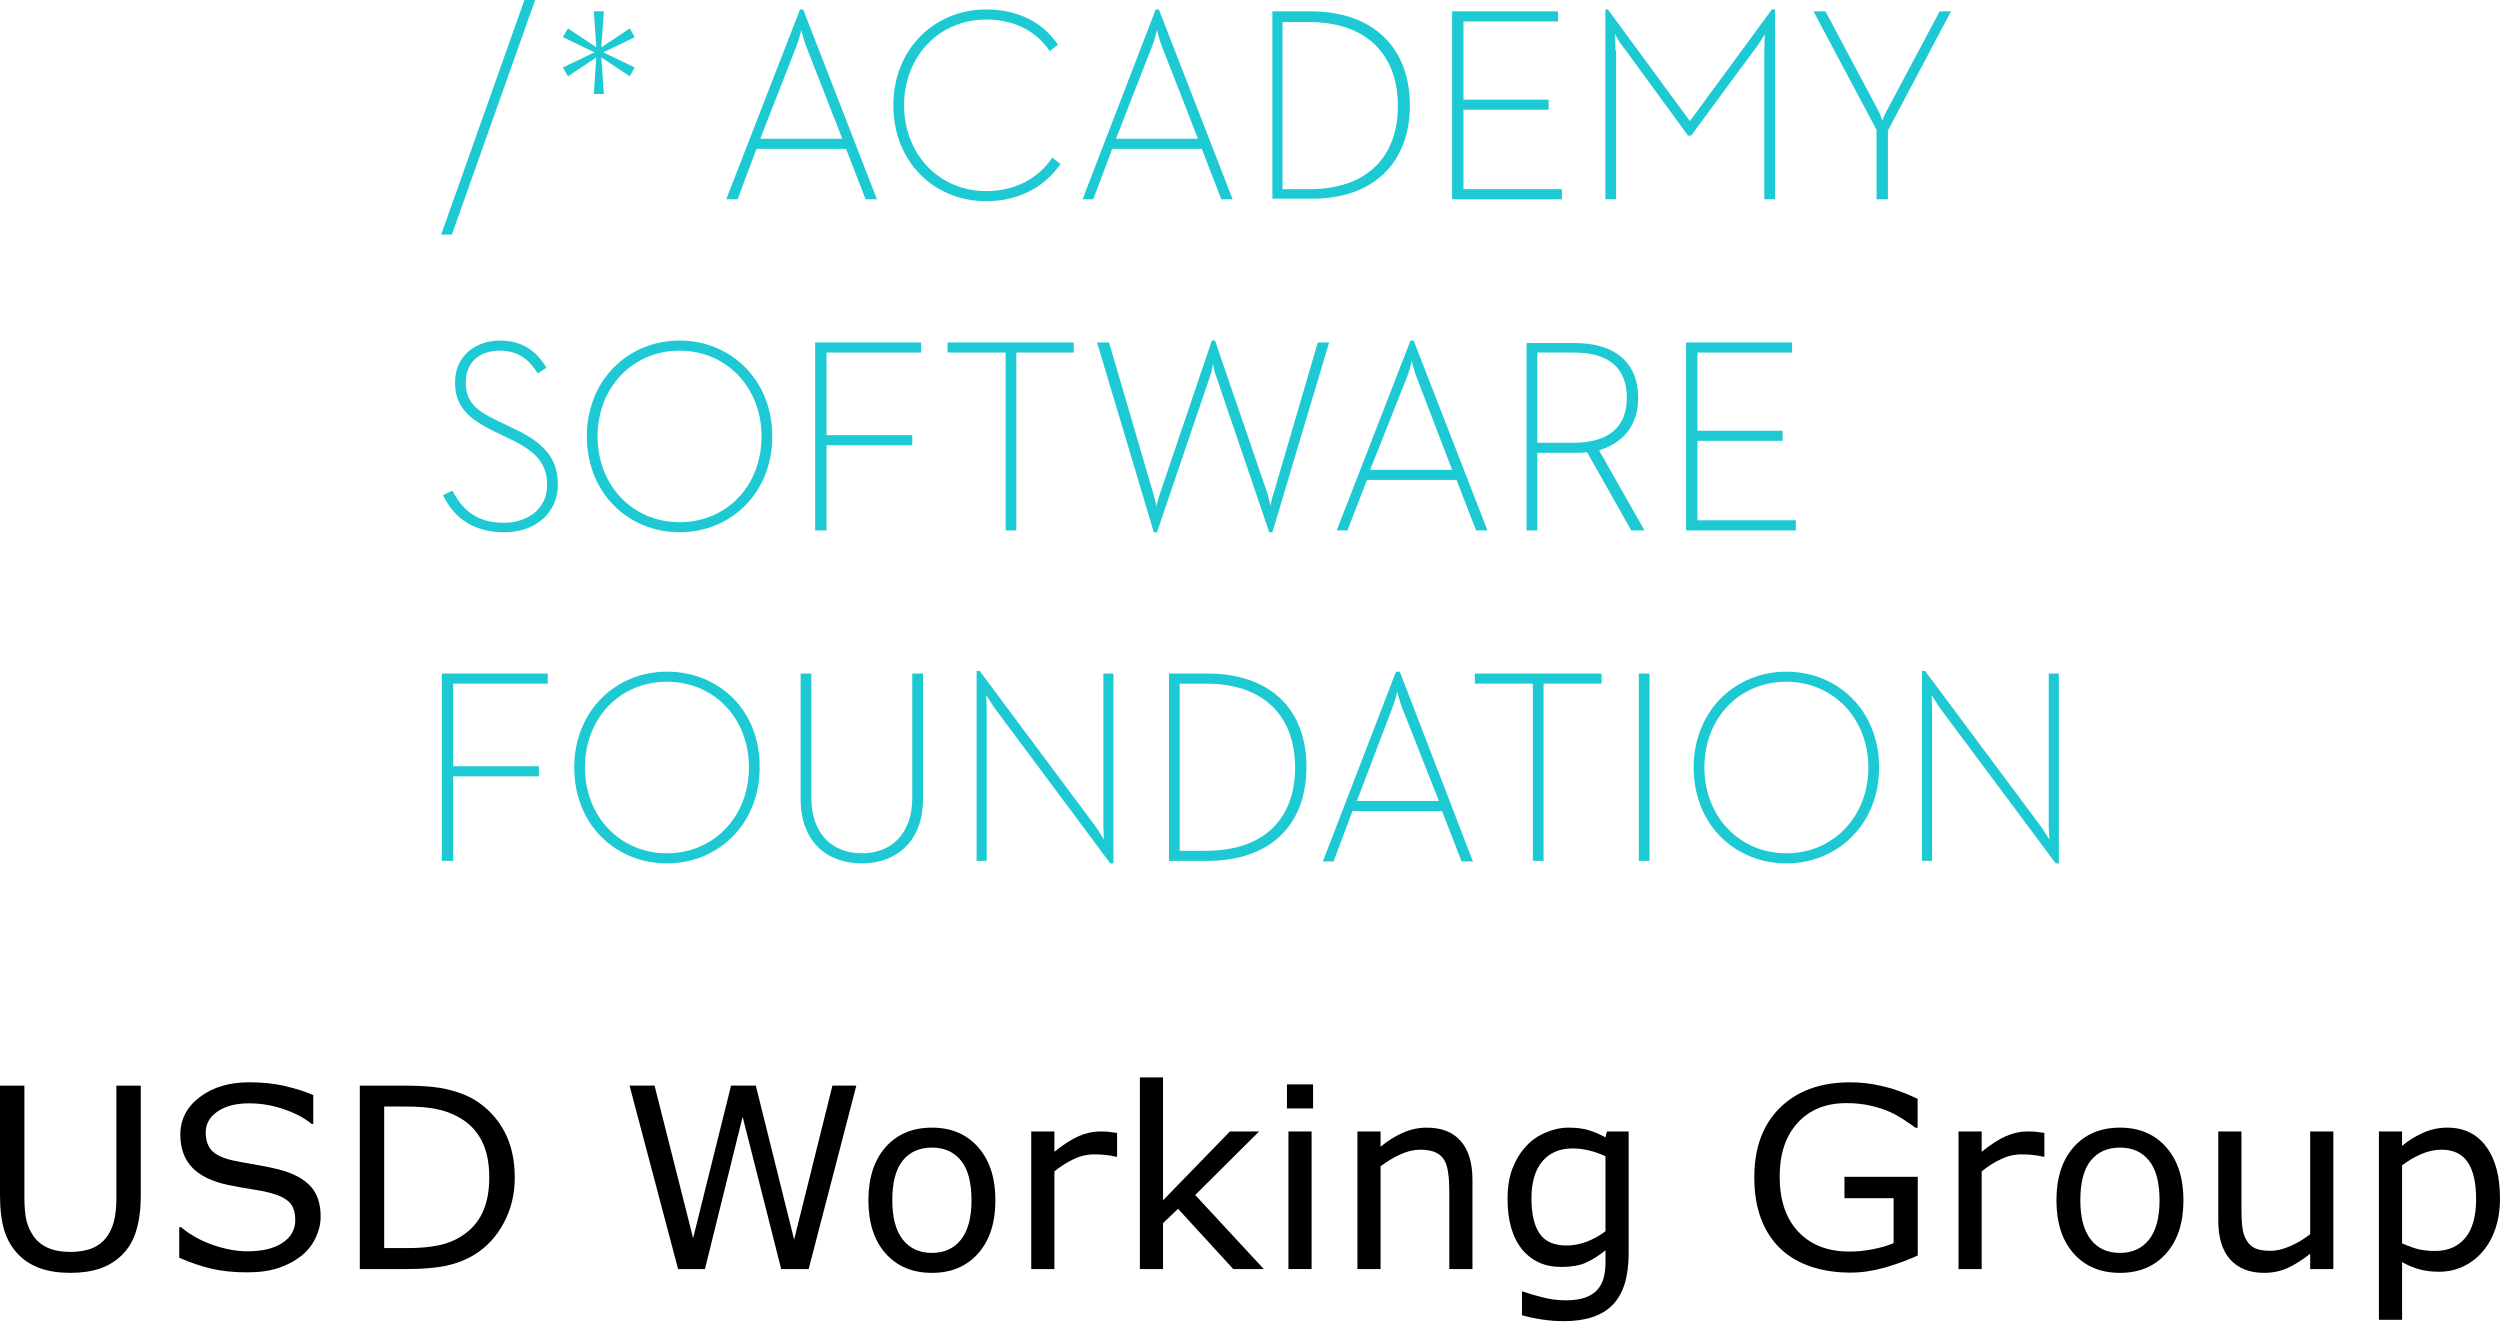
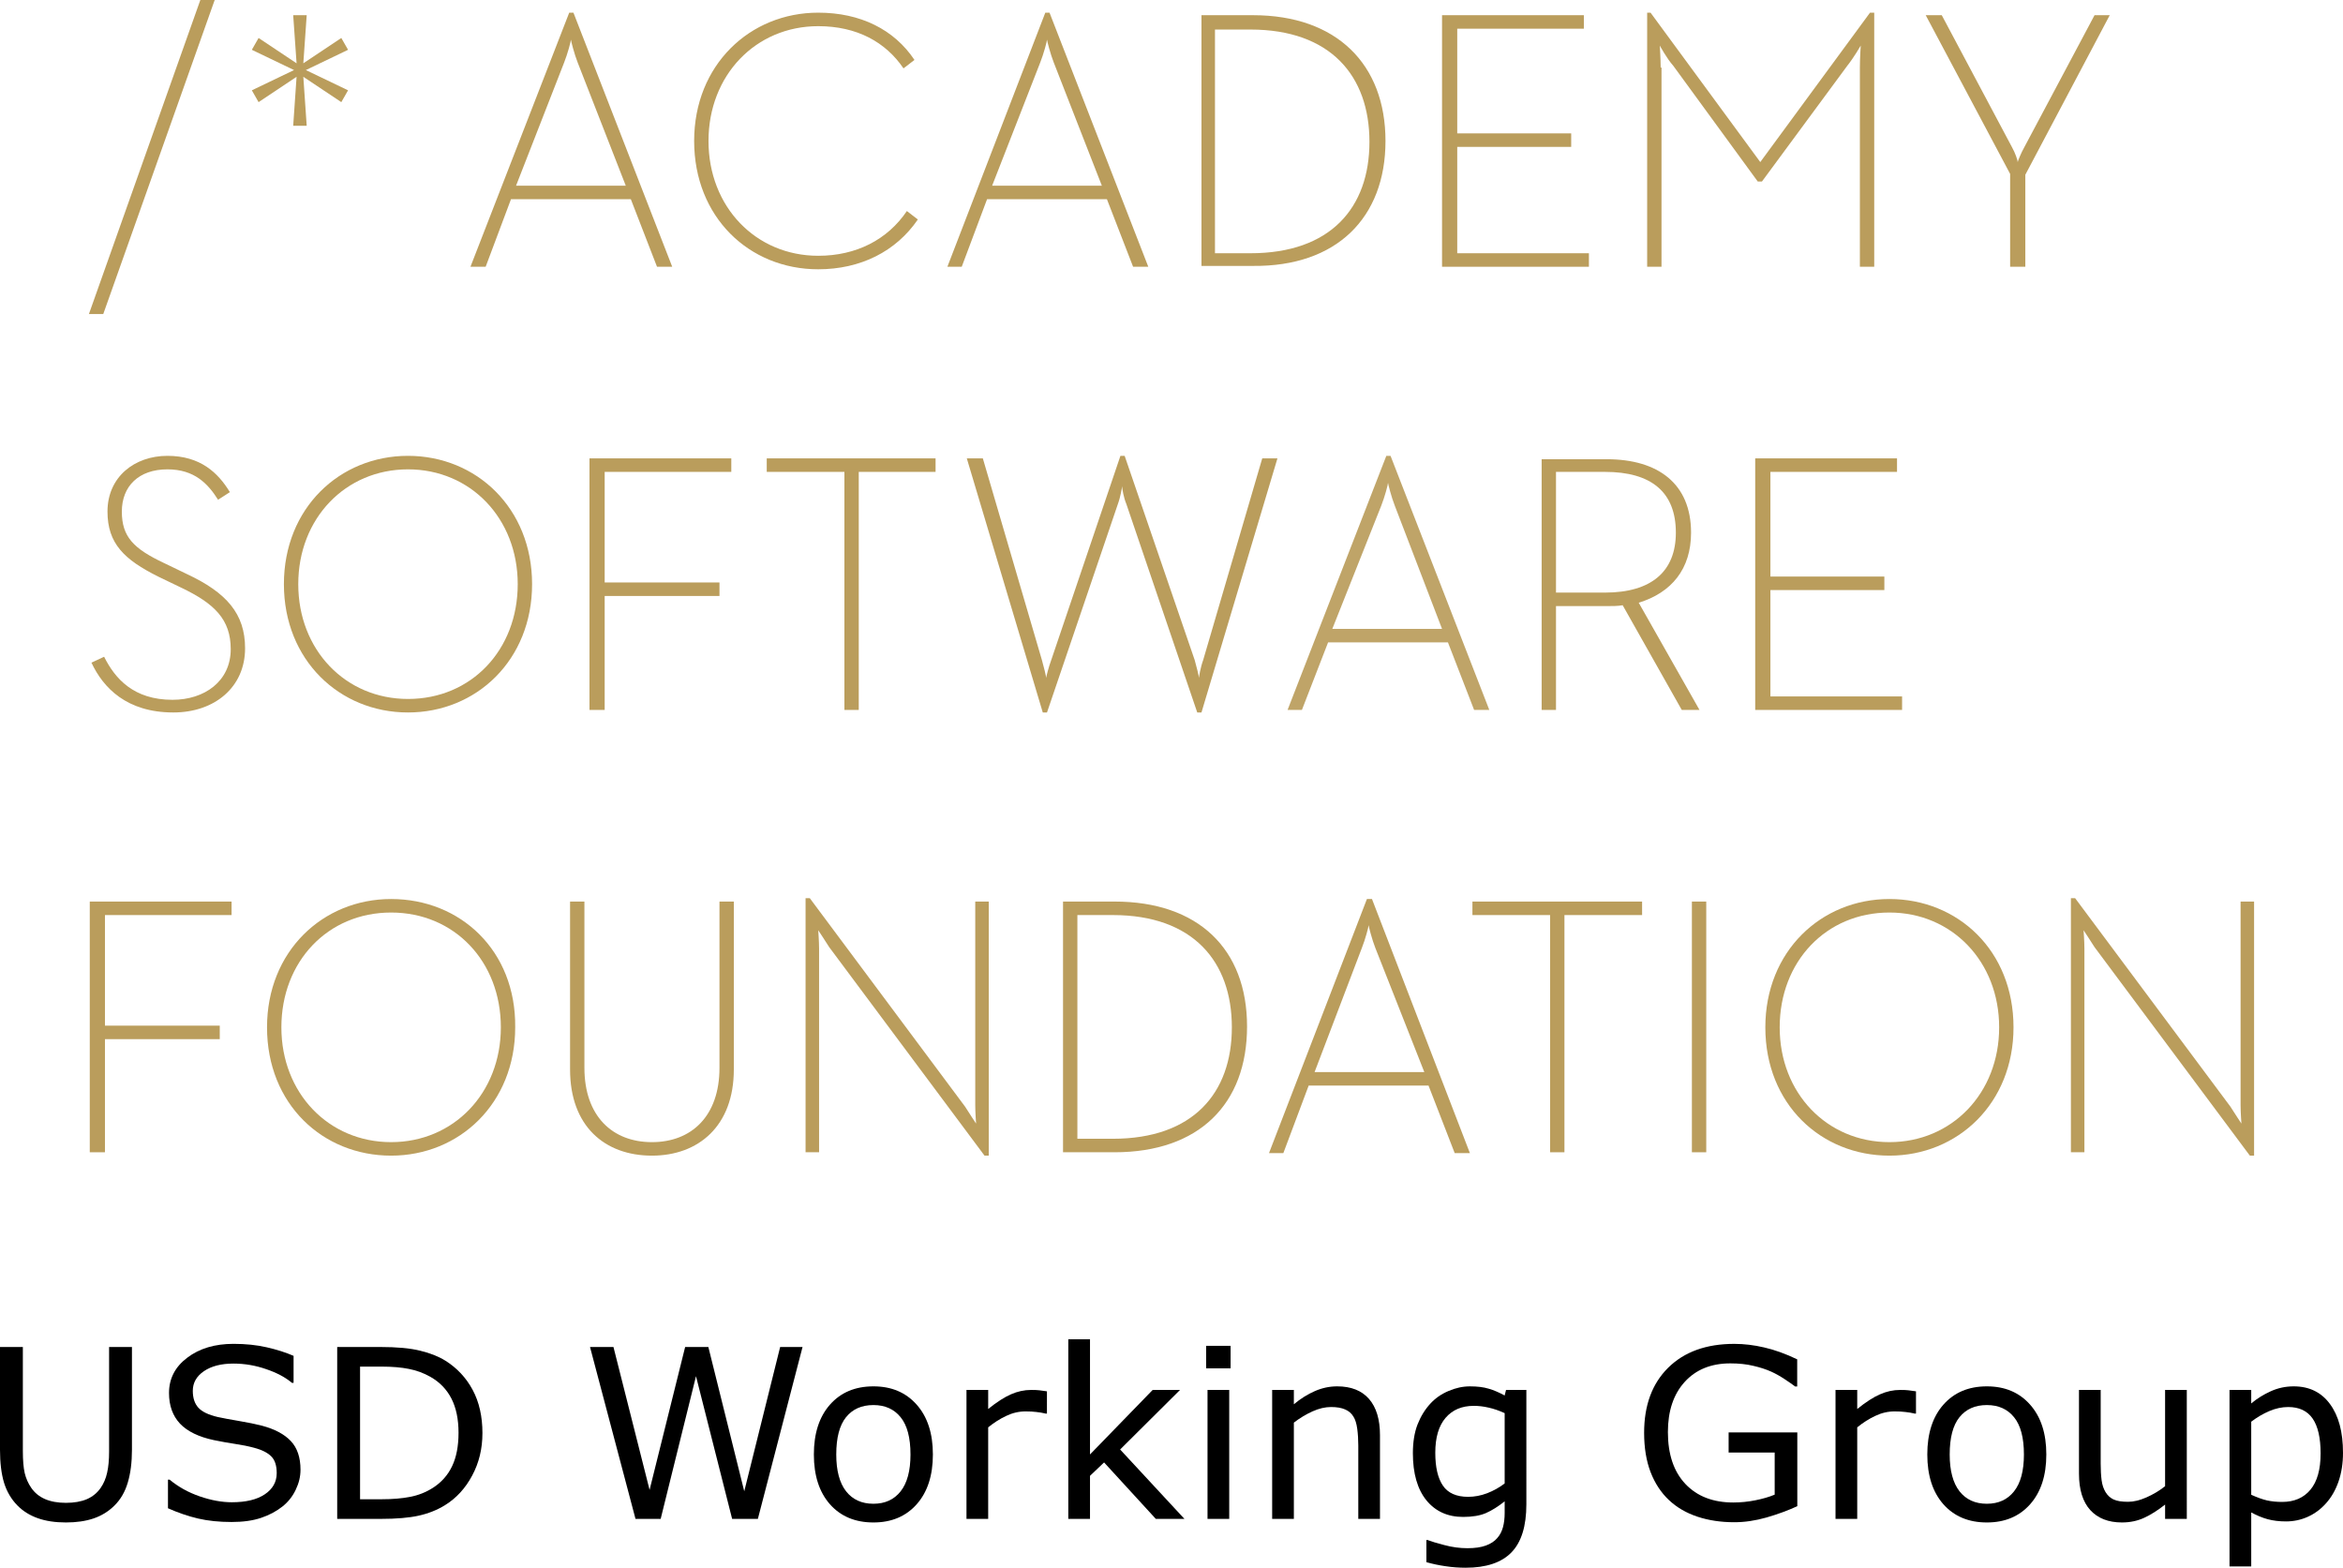
- <svg xmlns="http://www.w3.org/2000/svg" version="1.1" id="Layer_1" x="0px" y="0px" viewBox="0 0 396.406 209.484" xml:space="preserve" width="396.406" height="209.484">
-   <defs id="defs334" />
-   <style type="text/css" id="style275">
- 	.st0{fill:#1DCAD3;}
- </style>
-   <g id="g577" transform="translate(69.95312)">
-     <polygon class="st0" points="14.9,0 13.2,0 0,37.2 1.7,37.2 " id="polygon277" />
-     <polygon class="st0" points="30.7,10.7 25.7,8.3 30.7,5.9 29.9,4.5 25.4,7.5 25.8,1.8 24.2,1.8 24.6,7.5 20.1,4.5 19.3,5.9 24.3,8.3 19.3,10.7 20.1,12.1 24.6,9.1 24.2,14.9 25.8,14.9 25.4,9.1 29.9,12.1 " id="polygon279" />
-     <path class="st0" d="m 50,23.6 h 14.2 l 3.1,8 h 1.8 L 57.4,1.5 H 56.9 L 45.2,31.6 H 47 Z M 56.3,7.4 c 0.4,-1 0.8,-2.5 0.8,-2.7 0,0.1 0.4,1.7 0.8,2.7 L 63.6,22 h -13 z" id="path281" />
-     <path class="st0" d="m 86.4,31.9 c 5,0 9.2,-2.1 11.8,-5.9 l -1.3,-1 c -2.3,3.4 -6,5.3 -10.5,5.3 -7.4,0 -13,-5.8 -13,-13.6 0,-7.8 5.6,-13.6 13,-13.6 4.6,0 8,1.9 10.1,5 l 1.3,-1 C 95.4,3.5 91.4,1.5 86.4,1.5 c -8.1,0 -14.7,6.2 -14.7,15.2 0,9 6.5,15.2 14.7,15.2 z" id="path283" />
-     <path class="st0" d="m 106.4,23.6 h 14.2 l 3.1,8 h 1.8 L 113.8,1.5 h -0.5 l -11.6,30.1 h 1.7 z m 6.3,-16.2 c 0.4,-1 0.8,-2.5 0.8,-2.7 0,0.1 0.4,1.7 0.8,2.7 L 120,22 h -13 z" id="path285" />
-     <path class="st0" d="m 153.6,16.7 c 0,-9.1 -5.8,-14.9 -15.7,-14.9 h -6.1 v 29.7 h 6.1 c 9.9,0.1 15.7,-5.7 15.7,-14.8 z M 133.4,30 V 3.5 h 4.2 c 9.5,0 14.1,5.5 14.1,13.3 0,7.8 -4.6,13.2 -14.1,13.2 z" id="path287" />
-     <polygon class="st0" points="175.6,15.8 162.1,15.8 162.1,3.4 177.1,3.4 177.1,1.8 160.3,1.8 160.3,31.6 177.7,31.6 177.7,30 162.1,30 162.1,17.4 175.6,17.4 " id="polygon289" />
-     <path class="st0" d="m 186.2,8 c 0,-1 -0.1,-2.6 -0.1,-2.6 0,0 0.8,1.5 1.6,2.4 l 10,13.7 h 0.5 L 208.3,7.8 c 0.8,-1 1.6,-2.4 1.6,-2.4 0,0 -0.1,1.5 -0.1,2.6 v 23.6 h 1.7 V 1.5 H 211 L 198,19.2 185,1.5 h -0.4 v 30.1 h 1.7 V 8 Z" id="path291" />
-     <path class="st0" d="m 227.6,31.6 h 1.8 V 20.7 l 10,-18.9 h -1.8 l -8.3,15.6 c -0.4,0.7 -0.8,1.7 -0.8,1.8 0,-0.2 -0.3,-1.1 -0.7,-1.8 L 219.5,1.8 h -1.9 l 10,18.8 z" id="path293" />
-     <path class="st0" d="m 18.5,76.8 c 0,-4.1 -2.2,-6.6 -6.9,-8.8 L 8.9,66.7 c -3.6,-1.7 -5,-3.1 -5,-6.1 0,-3 2,-5 5.4,-5 3.2,0 4.8,1.7 6,3.6 l 1.4,-0.9 C 15.3,56 13.2,54 9.3,54 c -3.9,0 -7.1,2.5 -7.1,6.6 0,3.8 2,5.7 6,7.7 l 2.7,1.3 c 4,1.9 5.9,3.8 5.9,7.3 0,3.8 -3.1,6 -6.9,6 -4.6,0 -6.8,-2.5 -8.1,-5.1 l -1.5,0.7 c 1.4,3 4.2,5.9 9.7,5.9 4.9,0 8.5,-3 8.5,-7.6 z" id="path295" />
-     <path class="st0" d="m 37.8,84.4 c 8.1,0 14.7,-6.2 14.7,-15.2 0,-9 -6.6,-15.2 -14.7,-15.2 -8.1,0 -14.7,6.2 -14.7,15.2 0,9 6.6,15.2 14.7,15.2 z m 0,-28.8 c 7.4,0 13,5.8 13,13.6 0,7.8 -5.5,13.6 -13,13.6 -7.4,0 -13,-5.8 -13,-13.6 0,-7.8 5.6,-13.6 13,-13.6 z" id="path297" />
-     <polygon class="st0" points="61.1,55.9 76.1,55.9 76.1,54.3 59.3,54.3 59.3,84.1 61.1,84.1 61.1,70.6 74.7,70.6 74.7,69 61.1,69 " id="polygon299" />
-     <polygon class="st0" points="100.3,54.3 80.3,54.3 80.3,55.9 89.5,55.9 89.5,84.1 91.2,84.1 91.2,55.9 100.3,55.9 " id="polygon301" />
-     <path class="st0" d="m 132,78.2 c -0.3,0.8 -0.5,2 -0.5,2.1 0,-0.2 -0.3,-1.4 -0.5,-2.1 L 122.7,54 h -0.5 L 114,78.2 c -0.3,0.8 -0.6,2 -0.6,2.1 0,-0.2 -0.3,-1.4 -0.5,-2.1 l -7,-23.9 H 104 l 9,30.1 h 0.5 l 8.4,-24.7 c 0.3,-0.8 0.5,-2 0.5,-2.1 0,0.3 0.2,1.4 0.5,2.1 l 8.4,24.7 h 0.5 l 9,-30.1 H 139 Z" id="path303" />
-     <path class="st0" d="M 146.8,76.1 H 161 l 3.1,8 h 1.8 L 154.2,54 h -0.5 L 142,84.1 h 1.7 z m 6.3,-16.2 c 0.4,-1 0.8,-2.5 0.8,-2.7 0,0.1 0.4,1.7 0.8,2.7 l 5.6,14.6 h -13 z" id="path305" />
-     <path class="st0" d="m 189.8,63.1 c 0,-5.8 -3.9,-8.7 -10,-8.7 h -7.7 v 29.7 h 1.7 V 71.8 h 6 c 0.7,0 1.3,0 1.9,-0.1 l 7,12.4 h 2.1 l -7.2,-12.7 c 3.9,-1.2 6.2,-4 6.2,-8.3 z m -10.2,7.1 h -5.8 V 55.9 h 5.8 c 5.5,0 8.4,2.4 8.4,7.2 0,4.6 -2.9,7.1 -8.4,7.1 z" id="path307" />
-     <polygon class="st0" points="212.7,68.3 199.2,68.3 199.2,55.9 214.2,55.9 214.2,54.3 197.4,54.3 197.4,84.1 214.8,84.1 214.8,82.5 199.2,82.5 199.2,69.9 212.7,69.9 " id="polygon309" />
-     <polygon class="st0" points="15.5,121.5 1.9,121.5 1.9,108.4 16.9,108.4 16.9,106.8 0.1,106.8 0.1,136.5 1.9,136.5 1.9,123.1 15.5,123.1 " id="polygon311" />
-     <path class="st0" d="m 35.8,106.5 c -8.1,0 -14.7,6.2 -14.7,15.2 0,9.1 6.6,15.2 14.7,15.2 8.1,0 14.7,-6.2 14.7,-15.2 0.1,-9.1 -6.5,-15.2 -14.7,-15.2 z m 0,28.8 c -7.4,0 -13,-5.8 -13,-13.6 0,-7.8 5.5,-13.6 13,-13.6 7.5,0 13,5.8 13,13.6 0,7.8 -5.6,13.6 -13,13.6 z" id="path313" />
-     <path class="st0" d="m 74.7,126.5 c 0,5.7 -3.3,8.8 -8,8.8 -4.7,0 -8,-3.1 -8,-8.8 V 106.8 H 57 v 19.9 c 0,6.7 4.1,10.2 9.7,10.2 5.5,0 9.7,-3.5 9.7,-10.2 v -19.9 h -1.7 z" id="path315" />
-     <path class="st0" d="m 105,130.9 c 0,0.9 0.1,2.2 0.1,2.2 0,0 -0.8,-1.2 -1.3,-2 L 85.4,106.4 h -0.5 v 30.1 h 1.6 v -24.1 c 0,-0.9 -0.1,-2.2 -0.1,-2.2 0,0 0.8,1.2 1.3,2 l 18.4,24.7 h 0.5 V 106.8 H 105 Z" id="path317" />
-     <path class="st0" d="m 121.5,106.8 h -6.1 v 29.7 h 6.1 c 10,0 15.7,-5.7 15.7,-14.9 0,-9.2 -5.8,-14.8 -15.7,-14.8 z m -0.2,28.1 h -4.2 v -26.5 h 4.2 c 9.5,0 14.1,5.5 14.1,13.3 0,7.8 -4.6,13.2 -14.1,13.2 z" id="path319" />
-     <path class="st0" d="m 151.4,106.5 -11.6,30.1 h 1.7 l 3,-8 h 14.2 l 3.1,8 h 1.8 L 152,106.5 Z m 6.8,20.5 h -13 l 5.6,-14.7 c 0.4,-1 0.8,-2.5 0.8,-2.7 0,0.1 0.4,1.7 0.8,2.7 z" id="path321" />
-     <polygon class="st0" points="174.8,108.4 184,108.4 184,106.8 163.9,106.8 163.9,108.4 173.1,108.4 173.1,136.5 174.8,136.5 " id="polygon323" />
-     <rect x="189.9" y="106.8" class="st0" width="1.7" height="29.7" id="rect325" />
-     <path class="st0" d="m 213.3,106.5 c -8.1,0 -14.7,6.2 -14.7,15.2 0,9.1 6.6,15.2 14.7,15.2 8.1,0 14.7,-6.2 14.7,-15.2 0,-9.1 -6.6,-15.2 -14.7,-15.2 z m 0,28.8 c -7.4,0 -13,-5.8 -13,-13.6 0,-7.8 5.5,-13.6 13,-13.6 7.4,0 13,5.8 13,13.6 0,7.8 -5.6,13.6 -13,13.6 z" id="path327" />
-     <path class="st0" d="m 254.9,106.8 v 24.1 c 0,0.9 0.1,2.2 0.1,2.2 0,0 -0.8,-1.2 -1.3,-2 l -18.4,-24.7 h -0.5 v 30.1 h 1.6 v -24.1 c 0,-0.9 -0.1,-2.2 -0.1,-2.2 0,0 0.8,1.2 1.3,2 l 18.4,24.7 h 0.5 v -30.1 z" id="path329" />
+ <svg xmlns="http://www.w3.org/2000/svg" role="img" viewBox="-7.92 -7.92 396.406 265.227" version="1.1" id="svg4" width="396.406" height="265.227">
+   <defs id="defs4" />
+   <style id="style1">.st0{fill:#1dcad3}</style>
+   <style id="style2">.st0{fill:#1dcad3}</style>
+   <style id="style3">.st0{fill:#1dcad3}</style>
+   <style id="style4">.st0{fill:#1dcad3}</style>
+   <style id="style275" type="text/css">.st0{fill:#1dcad3}</style>
+   <g id="text444" transform="translate(-7.92,47.82317)">
+     <path id="path699" d="m 22.324,189.543 q 0,3.164 -0.703,5.527 -0.684,2.344 -2.266,3.906 -1.504,1.484 -3.516,2.168 -2.012,0.684 -4.688,0.684 -2.734,0 -4.766,-0.723 Q 4.355,200.383 2.969,198.976 1.387,197.375 0.684,195.109 0,192.844 0,189.543 v -17.402 h 3.867 v 17.598 q 0,2.363 0.312,3.73 0.332,1.367 1.094,2.48 0.859,1.27 2.324,1.914 1.484,0.645 3.555,0.645 2.09,0 3.555,-0.625 1.465,-0.645 2.344,-1.934 0.762,-1.113 1.074,-2.539 0.332,-1.445 0.332,-3.574 v -17.695 h 3.867 z" />
+     <path id="path701" d="m 50.84,192.922 q 0,1.699 -0.801,3.359 -0.781,1.66 -2.207,2.812 -1.562,1.25 -3.652,1.953 -2.07,0.703 -5,0.703 -3.145,0 -5.664,-0.586 -2.5,-0.586 -5.098,-1.738 v -4.844 h 0.273 q 2.207,1.836 5.098,2.832 2.891,0.996 5.43,0.996 3.594,0 5.586,-1.348 2.012,-1.348 2.012,-3.594 0,-1.934 -0.957,-2.852 -0.938,-0.918 -2.871,-1.426 -1.465,-0.391 -3.184,-0.645 -1.699,-0.254 -3.613,-0.645 -3.867,-0.82 -5.742,-2.793 -1.855,-1.992 -1.855,-5.176 0,-3.652 3.086,-5.977 3.086,-2.344 7.832,-2.344 3.066,0 5.625,0.586 2.559,0.586 4.531,1.445 v 4.57 h -0.273 q -1.66,-1.406 -4.375,-2.324 -2.695,-0.938 -5.527,-0.938 -3.105,0 -5,1.289 -1.875,1.289 -1.875,3.32 0,1.816 0.938,2.852 0.938,1.035 3.301,1.582 1.25,0.273 3.555,0.664 2.305,0.391 3.906,0.801 3.242,0.859 4.883,2.598 1.641,1.738 1.641,4.863 z" />
+     <path id="path703" d="m 81.621,186.711 q 0,3.965 -1.738,7.188 -1.719,3.223 -4.59,5 -1.992,1.23 -4.453,1.777 -2.441,0.547 -6.445,0.547 h -7.344 v -29.082 h 7.266 q 4.258,0 6.758,0.625 2.52,0.605 4.258,1.68 2.969,1.855 4.629,4.941 1.66,3.086 1.66,7.324 z m -4.043,-0.059 q 0,-3.418 -1.191,-5.762 -1.191,-2.344 -3.555,-3.691 -1.719,-0.977 -3.652,-1.348 -1.934,-0.391 -4.629,-0.391 h -3.633 v 22.441 h 3.633 q 2.793,0 4.863,-0.41 2.09,-0.41 3.828,-1.523 2.168,-1.387 3.242,-3.652 1.094,-2.266 1.094,-5.664 z" />
+     <path id="path705" d="m 135.781,172.14 -7.559,29.082 h -4.355 l -6.113,-24.141 -5.977,24.141 h -4.258 l -7.695,-29.082 h 3.965 l 6.113,24.18 6.016,-24.18 h 3.926 l 6.074,24.414 6.074,-24.414 z" />
+     <path id="path707" d="m 157.832,190.324 q 0,5.332 -2.734,8.418 -2.734,3.086 -7.324,3.086 -4.629,0 -7.363,-3.086 -2.715,-3.086 -2.715,-8.418 0,-5.332 2.715,-8.418 2.734,-3.105 7.363,-3.105 4.59,0 7.324,3.105 2.734,3.086 2.734,8.418 z m -3.789,0 q 0,-4.238 -1.66,-6.289 -1.66,-2.07 -4.609,-2.07 -2.988,0 -4.648,2.07 -1.641,2.051 -1.641,6.289 0,4.102 1.66,6.23 1.66,2.109 4.629,2.109 2.93,0 4.59,-2.09 1.68,-2.109 1.68,-6.25 z" />
+     <path id="path709" d="m 177.129,183.41 h -0.195 q -0.82,-0.195 -1.602,-0.273 -0.762,-0.098 -1.816,-0.098 -1.699,0 -3.281,0.762 -1.582,0.742 -3.047,1.934 v 15.488 h -3.672 V 179.406 h 3.672 v 3.223 q 2.188,-1.758 3.848,-2.48 1.68,-0.742 3.418,-0.742 0.957,0 1.387,0.059 0.43,0.039 1.289,0.176 z" />
+     <path id="path711" d="m 200.391,201.222 h -4.844 l -8.75,-9.551 -2.383,2.266 v 7.285 h -3.672 v -30.391 h 3.672 v 19.492 l 10.605,-10.918 h 4.629 l -10.137,10.078 z" />
+     <path id="path713" d="m 208.203,175.754 h -4.141 v -3.809 h 4.141 z m -0.234,25.469 h -3.672 v -21.816 h 3.672 z" />
+     <path id="path715" d="m 233.477,201.222 h -3.672 v -12.422 q 0,-1.504 -0.176,-2.812 -0.176,-1.328 -0.645,-2.07 -0.488,-0.82 -1.406,-1.211 -0.918,-0.41 -2.383,-0.41 -1.504,0 -3.145,0.742 -1.641,0.742 -3.145,1.895 v 16.289 h -3.672 v -21.816 h 3.672 v 2.422 q 1.719,-1.426 3.555,-2.227 1.836,-0.801 3.77,-0.801 3.535,0 5.391,2.129 1.855,2.129 1.855,6.133 z" />
+     <path id="path717" d="m 258.242,198.742 q 0,5.547 -2.52,8.145 -2.52,2.598 -7.754,2.598 -1.738,0 -3.398,-0.254 -1.641,-0.234 -3.242,-0.684 v -3.75 h 0.195 q 0.898,0.352 2.852,0.859 1.953,0.527 3.906,0.527 1.875,0 3.105,-0.449 1.23,-0.449 1.914,-1.25 0.684,-0.762 0.977,-1.836 0.293,-1.074 0.293,-2.402 v -1.992 q -1.66,1.328 -3.184,1.992 -1.504,0.645 -3.848,0.645 -3.906,0 -6.211,-2.812 -2.285,-2.832 -2.285,-7.969 0,-2.812 0.781,-4.844 0.801,-2.051 2.168,-3.535 1.27,-1.387 3.086,-2.148 1.816,-0.781 3.613,-0.781 1.895,0 3.164,0.391 1.289,0.371 2.715,1.152 l 0.234,-0.938 h 3.438 z m -3.672,-3.516 v -11.895 q -1.465,-0.664 -2.734,-0.938 -1.25,-0.293 -2.5,-0.293 -3.027,0 -4.766,2.031 -1.738,2.031 -1.738,5.898 0,3.672 1.289,5.566 1.289,1.895 4.277,1.895 1.602,0 3.203,-0.605 1.621,-0.625 2.969,-1.66 z" />
+     <path id="path719" d="m 304.082,199.074 q -2.383,1.094 -5.215,1.914 -2.812,0.801 -5.449,0.801 -3.398,0 -6.23,-0.938 -2.832,-0.938 -4.824,-2.812 -2.012,-1.895 -3.105,-4.727 -1.094,-2.852 -1.094,-6.66 0,-6.973 4.062,-10.996 4.082,-4.043 11.191,-4.043 2.48,0 5.059,0.605 2.598,0.586 5.586,2.012 v 4.59 h -0.352 q -0.605,-0.469 -1.758,-1.23 -1.152,-0.762 -2.266,-1.27 -1.348,-0.605 -3.066,-0.996 -1.699,-0.41 -3.867,-0.41 -4.883,0 -7.734,3.145 -2.832,3.125 -2.832,8.477 0,5.645 2.969,8.789 2.969,3.125 8.086,3.125 1.875,0 3.73,-0.371 1.875,-0.371 3.281,-0.957 v -7.129 h -7.793 v -3.398 h 11.621 z" />
+     <path id="path721" d="m 324.16,183.41 h -0.195 q -0.82,-0.195 -1.602,-0.273 -0.762,-0.098 -1.816,-0.098 -1.699,0 -3.281,0.762 -1.582,0.742 -3.047,1.934 v 15.488 h -3.672 V 179.406 h 3.672 v 3.223 q 2.188,-1.758 3.848,-2.48 1.68,-0.742 3.418,-0.742 0.957,0 1.387,0.059 0.43,0.039 1.289,0.176 z" />
+     <path id="path723" d="m 346.211,190.324 q 0,5.332 -2.734,8.418 -2.734,3.086 -7.324,3.086 -4.629,0 -7.363,-3.086 -2.715,-3.086 -2.715,-8.418 0,-5.332 2.715,-8.418 2.734,-3.105 7.363,-3.105 4.59,0 7.324,3.105 2.734,3.086 2.734,8.418 z m -3.789,0 q 0,-4.238 -1.66,-6.289 -1.66,-2.07 -4.609,-2.07 -2.988,0 -4.648,2.07 -1.641,2.051 -1.641,6.289 0,4.102 1.66,6.23 1.66,2.109 4.629,2.109 2.93,0 4.59,-2.09 1.68,-2.109 1.68,-6.25 z" />
+     <path id="path725" d="m 369.98,201.222 h -3.672 v -2.422 q -1.855,1.465 -3.555,2.246 -1.699,0.781 -3.75,0.781 -3.438,0 -5.352,-2.09 -1.914,-2.109 -1.914,-6.172 v -14.16 h 3.672 v 12.422 q 0,1.66 0.156,2.852 0.156,1.172 0.664,2.012 0.527,0.859 1.367,1.25 0.84,0.391 2.441,0.391 1.426,0 3.105,-0.742 1.699,-0.742 3.164,-1.895 v -16.289 h 3.672 z" />
+     <path id="path727" d="m 396.406,190.051 q 0,2.656 -0.762,4.863 -0.762,2.188 -2.148,3.711 -1.289,1.445 -3.047,2.246 -1.738,0.781 -3.691,0.781 -1.699,0 -3.086,-0.371 -1.367,-0.371 -2.793,-1.152 v 9.141 h -3.672 v -29.863 h 3.672 v 2.285 q 1.465,-1.23 3.281,-2.051 1.836,-0.84 3.906,-0.84 3.945,0 6.133,2.988 2.207,2.969 2.207,8.262 z m -3.789,0.098 q 0,-3.945 -1.348,-5.898 -1.348,-1.953 -4.141,-1.953 -1.582,0 -3.184,0.684 -1.602,0.684 -3.066,1.797 v 12.363 q 1.562,0.703 2.676,0.957 1.133,0.254 2.559,0.254 3.066,0 4.785,-2.07 1.719,-2.07 1.719,-6.133 z" />
  </g>
-   <g aria-label="USD Working Group" id="text444" style="font-size:40px">
-     <path d="m 22.324,189.543 q 0,3.164 -0.703,5.527 -0.684,2.344 -2.266,3.906 -1.504,1.484 -3.516,2.168 -2.012,0.684 -4.688,0.684 -2.734,0 -4.766,-0.723 Q 4.355,200.383 2.969,198.976 1.387,197.375 0.684,195.109 0,192.844 0,189.543 v -17.402 h 3.867 v 17.598 q 0,2.363 0.312,3.73 0.332,1.367 1.094,2.48 0.859,1.27 2.324,1.914 1.484,0.645 3.555,0.645 2.09,0 3.555,-0.625 1.465,-0.645 2.344,-1.934 0.762,-1.113 1.074,-2.539 0.332,-1.445 0.332,-3.574 v -17.695 h 3.867 z" id="path699" />
-     <path d="m 50.84,192.922 q 0,1.699 -0.801,3.359 -0.781,1.66 -2.207,2.812 -1.562,1.25 -3.652,1.953 -2.07,0.703 -5,0.703 -3.145,0 -5.664,-0.586 -2.5,-0.586 -5.098,-1.738 v -4.844 h 0.273 q 2.207,1.836 5.098,2.832 2.891,0.996 5.43,0.996 3.594,0 5.586,-1.348 2.012,-1.348 2.012,-3.594 0,-1.934 -0.957,-2.852 -0.938,-0.918 -2.871,-1.426 -1.465,-0.391 -3.184,-0.645 -1.699,-0.254 -3.613,-0.645 -3.867,-0.82 -5.742,-2.793 -1.855,-1.992 -1.855,-5.176 0,-3.652 3.086,-5.977 3.086,-2.344 7.832,-2.344 3.066,0 5.625,0.586 2.559,0.586 4.531,1.445 v 4.57 h -0.273 q -1.66,-1.406 -4.375,-2.324 -2.695,-0.938 -5.527,-0.938 -3.105,0 -5,1.289 -1.875,1.289 -1.875,3.32 0,1.816 0.938,2.852 0.938,1.035 3.301,1.582 1.25,0.273 3.555,0.664 2.305,0.391 3.906,0.801 3.242,0.859 4.883,2.598 1.641,1.738 1.641,4.863 z" id="path701" />
-     <path d="m 81.621,186.711 q 0,3.965 -1.738,7.188 -1.719,3.223 -4.59,5 -1.992,1.23 -4.453,1.777 -2.441,0.547 -6.445,0.547 h -7.344 v -29.082 h 7.266 q 4.258,0 6.758,0.625 2.52,0.605 4.258,1.68 2.969,1.855 4.629,4.941 1.66,3.086 1.66,7.324 z m -4.043,-0.059 q 0,-3.418 -1.191,-5.762 -1.191,-2.344 -3.555,-3.691 -1.719,-0.977 -3.652,-1.348 -1.934,-0.391 -4.629,-0.391 h -3.633 v 22.441 h 3.633 q 2.793,0 4.863,-0.41 2.09,-0.41 3.828,-1.523 2.168,-1.387 3.242,-3.652 1.094,-2.266 1.094,-5.664 z" id="path703" />
-     <path d="m 135.781,172.14 -7.559,29.082 h -4.355 l -6.113,-24.141 -5.977,24.141 h -4.258 l -7.695,-29.082 h 3.965 l 6.113,24.18 6.016,-24.18 h 3.926 l 6.074,24.414 6.074,-24.414 z" id="path705" />
-     <path d="m 157.832,190.324 q 0,5.332 -2.734,8.418 -2.734,3.086 -7.324,3.086 -4.629,0 -7.363,-3.086 -2.715,-3.086 -2.715,-8.418 0,-5.332 2.715,-8.418 2.734,-3.105 7.363,-3.105 4.59,0 7.324,3.105 2.734,3.086 2.734,8.418 z m -3.789,0 q 0,-4.238 -1.66,-6.289 -1.66,-2.07 -4.609,-2.07 -2.988,0 -4.648,2.07 -1.641,2.051 -1.641,6.289 0,4.102 1.66,6.23 1.66,2.109 4.629,2.109 2.93,0 4.59,-2.09 1.68,-2.109 1.68,-6.25 z" id="path707" />
-     <path d="m 177.129,183.41 h -0.195 q -0.82,-0.195 -1.602,-0.273 -0.762,-0.098 -1.816,-0.098 -1.699,0 -3.281,0.762 -1.582,0.742 -3.047,1.934 v 15.488 h -3.672 v -21.816 h 3.672 v 3.223 q 2.188,-1.758 3.848,-2.48 1.68,-0.742 3.418,-0.742 0.957,0 1.387,0.059 0.43,0.039 1.289,0.176 z" id="path709" />
-     <path d="m 200.391,201.222 h -4.844 l -8.75,-9.551 -2.383,2.266 v 7.285 h -3.672 v -30.391 h 3.672 v 19.492 l 10.605,-10.918 h 4.629 l -10.137,10.078 z" id="path711" />
-     <path d="m 208.203,175.754 h -4.141 v -3.809 h 4.141 z m -0.234,25.469 h -3.672 v -21.816 h 3.672 z" id="path713" />
-     <path d="m 233.477,201.222 h -3.672 v -12.422 q 0,-1.504 -0.176,-2.812 -0.176,-1.328 -0.645,-2.07 -0.488,-0.82 -1.406,-1.211 -0.918,-0.41 -2.383,-0.41 -1.504,0 -3.145,0.742 -1.641,0.742 -3.145,1.895 v 16.289 h -3.672 v -21.816 h 3.672 v 2.422 q 1.719,-1.426 3.555,-2.227 1.836,-0.801 3.77,-0.801 3.535,0 5.391,2.129 1.855,2.129 1.855,6.133 z" id="path715" />
-     <path d="m 258.242,198.742 q 0,5.547 -2.52,8.145 -2.52,2.598 -7.754,2.598 -1.738,0 -3.398,-0.254 -1.641,-0.234 -3.242,-0.684 v -3.75 h 0.195 q 0.898,0.352 2.852,0.859 1.953,0.527 3.906,0.527 1.875,0 3.105,-0.449 1.23,-0.449 1.914,-1.25 0.684,-0.762 0.977,-1.836 0.293,-1.074 0.293,-2.402 v -1.992 q -1.66,1.328 -3.184,1.992 -1.504,0.645 -3.848,0.645 -3.906,0 -6.211,-2.812 -2.285,-2.832 -2.285,-7.969 0,-2.812 0.781,-4.844 0.801,-2.051 2.168,-3.535 1.27,-1.387 3.086,-2.148 1.816,-0.781 3.613,-0.781 1.895,0 3.164,0.391 1.289,0.371 2.715,1.152 l 0.234,-0.938 h 3.438 z m -3.672,-3.516 v -11.895 q -1.465,-0.664 -2.734,-0.938 -1.25,-0.293 -2.5,-0.293 -3.027,0 -4.766,2.031 -1.738,2.031 -1.738,5.898 0,3.672 1.289,5.566 1.289,1.895 4.277,1.895 1.602,0 3.203,-0.605 1.621,-0.625 2.969,-1.66 z" id="path717" />
-     <path d="m 304.082,199.074 q -2.383,1.094 -5.215,1.914 -2.812,0.801 -5.449,0.801 -3.398,0 -6.23,-0.938 -2.832,-0.938 -4.824,-2.812 -2.012,-1.895 -3.105,-4.727 -1.094,-2.852 -1.094,-6.66 0,-6.973 4.062,-10.996 4.082,-4.043 11.191,-4.043 2.48,0 5.059,0.605 2.598,0.586 5.586,2.012 v 4.59 h -0.352 q -0.605,-0.469 -1.758,-1.23 -1.152,-0.762 -2.266,-1.27 -1.348,-0.605 -3.066,-0.996 -1.699,-0.41 -3.867,-0.41 -4.883,0 -7.734,3.145 -2.832,3.125 -2.832,8.477 0,5.645 2.969,8.789 2.969,3.125 8.086,3.125 1.875,0 3.73,-0.371 1.875,-0.371 3.281,-0.957 v -7.129 h -7.793 v -3.398 h 11.621 z" id="path719" />
-     <path d="m 324.16,183.41 h -0.195 q -0.82,-0.195 -1.602,-0.273 -0.762,-0.098 -1.816,-0.098 -1.699,0 -3.281,0.762 -1.582,0.742 -3.047,1.934 v 15.488 h -3.672 v -21.816 h 3.672 v 3.223 q 2.188,-1.758 3.848,-2.48 1.68,-0.742 3.418,-0.742 0.957,0 1.387,0.059 0.43,0.039 1.289,0.176 z" id="path721" />
-     <path d="m 346.211,190.324 q 0,5.332 -2.734,8.418 -2.734,3.086 -7.324,3.086 -4.629,0 -7.363,-3.086 -2.715,-3.086 -2.715,-8.418 0,-5.332 2.715,-8.418 2.734,-3.105 7.363,-3.105 4.59,0 7.324,3.105 2.734,3.086 2.734,8.418 z m -3.789,0 q 0,-4.238 -1.66,-6.289 -1.66,-2.07 -4.609,-2.07 -2.988,0 -4.648,2.07 -1.641,2.051 -1.641,6.289 0,4.102 1.66,6.23 1.66,2.109 4.629,2.109 2.93,0 4.59,-2.09 1.68,-2.109 1.68,-6.25 z" id="path723" />
-     <path d="m 369.98,201.222 h -3.672 v -2.422 q -1.855,1.465 -3.555,2.246 -1.699,0.781 -3.75,0.781 -3.438,0 -5.352,-2.09 -1.914,-2.109 -1.914,-6.172 v -14.16 h 3.672 v 12.422 q 0,1.66 0.156,2.852 0.156,1.172 0.664,2.012 0.527,0.859 1.367,1.25 0.84,0.391 2.441,0.391 1.426,0 3.105,-0.742 1.699,-0.742 3.164,-1.895 v -16.289 h 3.672 z" id="path725" />
-     <path d="m 396.406,190.051 q 0,2.656 -0.762,4.863 -0.762,2.188 -2.148,3.711 -1.289,1.445 -3.047,2.246 -1.738,0.781 -3.691,0.781 -1.699,0 -3.086,-0.371 -1.367,-0.371 -2.793,-1.152 v 9.141 h -3.672 v -29.863 h 3.672 v 2.285 q 1.465,-1.23 3.281,-2.051 1.836,-0.84 3.906,-0.84 3.945,0 6.133,2.988 2.207,2.969 2.207,8.262 z m -3.789,0.098 q 0,-3.945 -1.348,-5.898 -1.348,-1.953 -4.141,-1.953 -1.582,0 -3.184,0.684 -1.602,0.684 -3.066,1.797 v 12.363 q 1.562,0.703 2.676,0.957 1.133,0.254 2.559,0.254 3.066,0 4.785,-2.07 1.719,-2.07 1.719,-6.133 z" id="path727" />
+   <g id="g2" transform="matrix(1.428142,0,0,1.428142,7.123939,-7.92)">
+     <polygon class="st0" points="14.9,0 13.2,0 0,37.2 1.7,37.2 " id="polygon1" style="fill:#ba9d5c" />
+     <polygon class="st0" points="25.4,9.1 29.9,12.1 30.7,10.7 25.7,8.3 30.7,5.9 29.9,4.5 25.4,7.5 25.8,1.8 24.2,1.8 24.6,7.5 20.1,4.5 19.3,5.9 24.3,8.3 19.3,10.7 20.1,12.1 24.6,9.1 24.2,14.9 25.8,14.9 " id="polygon2" style="fill:#ba9d5c" />
+     <path class="st0" d="m 50,23.6 h 14.2 l 3.1,8 h 1.8 L 57.4,1.5 H 56.9 L 45.2,31.6 H 47 Z M 56.3,7.4 c 0.4,-1 0.8,-2.5 0.8,-2.7 0,0.1 0.4,1.7 0.8,2.7 L 63.6,22 h -13 z" id="path2" style="fill:#ba9d5c" />
+     <path class="st0" d="m 86.4,31.9 c 5,0 9.2,-2.1 11.8,-5.9 l -1.3,-1 c -2.3,3.4 -6,5.3 -10.5,5.3 -7.4,0 -13,-5.8 -13,-13.6 0,-7.8 5.6,-13.6 13,-13.6 4.6,0 8,1.9 10.1,5 l 1.3,-1 C 95.4,3.5 91.4,1.5 86.4,1.5 c -8.1,0 -14.7,6.2 -14.7,15.2 0,9 6.5,15.2 14.7,15.2 z" id="path3" style="fill:#ba9d5c" />
+     <path class="st0" d="m 106.4,23.6 h 14.2 l 3.1,8 h 1.8 L 113.8,1.5 h -0.5 l -11.6,30.1 h 1.7 z m 6.3,-16.2 c 0.4,-1 0.8,-2.5 0.8,-2.7 0,0.1 0.4,1.7 0.8,2.7 L 120,22 h -13 z" id="path4" style="fill:#ba9d5c" />
+     <path class="st0" d="m 153.6,16.7 c 0,-9.1 -5.8,-14.9 -15.7,-14.9 h -6.1 v 29.7 h 6.1 c 9.9,0.1 15.7,-5.7 15.7,-14.8 z M 133.4,30 V 3.5 h 4.2 c 9.5,0 14.1,5.5 14.1,13.3 0,7.8 -4.6,13.2 -14.1,13.2 z" id="path5" style="fill:#ba9d5c" />
+     <polygon class="st0" points="177.1,1.8 160.3,1.8 160.3,31.6 177.7,31.6 177.7,30 162.1,30 162.1,17.4 175.6,17.4 175.6,15.8 162.1,15.8 162.1,3.4 177.1,3.4 " id="polygon5" style="fill:#ba9d5c" />
+     <path class="st0" d="m 186.2,8 c 0,-1 -0.1,-2.6 -0.1,-2.6 0,0 0.8,1.5 1.6,2.4 l 10,13.7 h 0.5 L 208.3,7.8 c 0.8,-1 1.6,-2.4 1.6,-2.4 0,0 -0.1,1.5 -0.1,2.6 v 23.6 h 1.7 V 1.5 H 211 L 198,19.2 185,1.5 h -0.4 v 30.1 h 1.7 V 8 Z" id="path6" style="fill:#ba9d5c" />
+     <path class="st0" d="m 227.6,31.6 h 1.8 V 20.7 l 10,-18.9 h -1.8 l -8.3,15.6 c -0.4,0.7 -0.8,1.7 -0.8,1.8 0,-0.2 -0.3,-1.1 -0.7,-1.8 L 219.5,1.8 h -1.9 l 10,18.8 z" id="path7" style="fill:#ba9d5c" />
+     <path class="st0" d="m 18.5,76.8 c 0,-4.1 -2.2,-6.6 -6.9,-8.8 L 8.9,66.7 c -3.6,-1.7 -5,-3.1 -5,-6.1 0,-3 2,-5 5.4,-5 3.2,0 4.8,1.7 6,3.6 l 1.4,-0.9 C 15.3,56 13.2,54 9.3,54 c -3.9,0 -7.1,2.5 -7.1,6.6 0,3.8 2,5.7 6,7.7 l 2.7,1.3 c 4,1.9 5.9,3.8 5.9,7.3 0,3.8 -3.1,6 -6.9,6 -4.6,0 -6.8,-2.5 -8.1,-5.1 l -1.5,0.7 c 1.4,3 4.2,5.9 9.7,5.9 4.9,0 8.5,-3 8.5,-7.6 z" id="path8" style="fill:#ba9d5c" />
+     <path class="st0" d="m 37.8,84.4 c 8.1,0 14.7,-6.2 14.7,-15.2 0,-9 -6.6,-15.2 -14.7,-15.2 -8.1,0 -14.7,6.2 -14.7,15.2 0,9 6.6,15.2 14.7,15.2 z m 0,-28.8 c 7.4,0 13,5.8 13,13.6 0,7.8 -5.5,13.6 -13,13.6 -7.4,0 -13,-5.8 -13,-13.6 0,-7.8 5.6,-13.6 13,-13.6 z" id="path9" style="fill:#ba9d5c" />
+     <polygon class="st0" points="76.1,54.3 59.3,54.3 59.3,84.1 61.1,84.1 61.1,70.6 74.7,70.6 74.7,69 61.1,69 61.1,55.9 76.1,55.9 " id="polygon9" style="fill:#ba9d5c" />
+     <polygon class="st0" points="89.5,84.1 91.2,84.1 91.2,55.9 100.3,55.9 100.3,54.3 80.3,54.3 80.3,55.9 89.5,55.9 " id="polygon10" style="fill:#ba9d5c" />
+     <path class="st0" d="m 132,78.2 c -0.3,0.8 -0.5,2 -0.5,2.1 0,-0.2 -0.3,-1.4 -0.5,-2.1 L 122.7,54 h -0.5 L 114,78.2 c -0.3,0.8 -0.6,2 -0.6,2.1 0,-0.2 -0.3,-1.4 -0.5,-2.1 l -7,-23.9 H 104 l 9,30.1 h 0.5 l 8.4,-24.7 c 0.3,-0.8 0.5,-2 0.5,-2.1 0,0.3 0.2,1.4 0.5,2.1 l 8.4,24.7 h 0.5 l 9,-30.1 H 139 Z" id="path10" style="fill:#ba9d5c" />
+     <path class="st0" d="M 146.8,76.1 H 161 l 3.1,8 h 1.8 L 154.2,54 h -0.5 L 142,84.1 h 1.7 z m 6.3,-16.2 c 0.4,-1 0.8,-2.5 0.8,-2.7 0,0.1 0.4,1.7 0.8,2.7 l 5.6,14.6 h -13 z" id="path11" style="opacity:0.922;fill:#ba9d5c" />
+     <path class="st0" d="m 189.8,63.1 c 0,-5.8 -3.9,-8.7 -10,-8.7 h -7.7 v 29.7 h 1.7 V 71.8 h 6 c 0.7,0 1.3,0 1.9,-0.1 l 7,12.4 h 2.1 l -7.2,-12.7 c 3.9,-1.2 6.2,-4 6.2,-8.3 z m -10.2,7.1 h -5.8 V 55.9 h 5.8 c 5.5,0 8.4,2.4 8.4,7.2 0,4.6 -2.9,7.1 -8.4,7.1 z" id="path12" style="fill:#ba9d5c" />
+     <polygon class="st0" points="214.2,54.3 197.4,54.3 197.4,84.1 214.8,84.1 214.8,82.5 199.2,82.5 199.2,69.9 212.7,69.9 212.7,68.3 199.2,68.3 199.2,55.9 214.2,55.9 " id="polygon12" style="fill:#ba9d5c" />
+     <polygon class="st0" points="1.9,108.4 16.9,108.4 16.9,106.8 0.1,106.8 0.1,136.5 1.9,136.5 1.9,123.1 15.5,123.1 15.5,121.5 1.9,121.5 " id="polygon13" style="fill:#ba9d5c" />
+     <path class="st0" d="m 35.8,106.5 c -8.1,0 -14.7,6.2 -14.7,15.2 0,9.1 6.6,15.2 14.7,15.2 8.1,0 14.7,-6.2 14.7,-15.2 0.1,-9.1 -6.5,-15.2 -14.7,-15.2 z m 0,28.8 c -7.4,0 -13,-5.8 -13,-13.6 0,-7.8 5.5,-13.6 13,-13.6 7.5,0 13,5.8 13,13.6 0,7.8 -5.6,13.6 -13,13.6 z" id="path13" style="fill:#ba9d5c" />
+     <path class="st0" d="m 74.7,126.5 c 0,5.7 -3.3,8.8 -8,8.8 -4.7,0 -8,-3.1 -8,-8.8 V 106.8 H 57 v 19.9 c 0,6.7 4.1,10.2 9.7,10.2 5.5,0 9.7,-3.5 9.7,-10.2 v -19.9 h -1.7 z" id="path14" style="fill:#ba9d5c" />
+     <path class="st0" d="m 105,130.9 c 0,0.9 0.1,2.2 0.1,2.2 0,0 -0.8,-1.2 -1.3,-2 L 85.4,106.4 h -0.5 v 30.1 h 1.6 v -24.1 c 0,-0.9 -0.1,-2.2 -0.1,-2.2 0,0 0.8,1.2 1.3,2 l 18.4,24.7 h 0.5 V 106.8 H 105 Z" id="path15" style="fill:#ba9d5c" />
+     <path class="st0" d="m 121.5,106.8 h -6.1 v 29.7 h 6.1 c 10,0 15.7,-5.7 15.7,-14.9 0,-9.2 -5.8,-14.8 -15.7,-14.8 z m -0.2,28.1 h -4.2 v -26.5 h 4.2 c 9.5,0 14.1,5.5 14.1,13.3 0,7.8 -4.6,13.2 -14.1,13.2 z" id="path16" style="fill:#ba9d5c" />
+     <path class="st0" d="m 151.4,106.5 -11.6,30.1 h 1.7 l 3,-8 h 14.2 l 3.1,8 h 1.8 L 152,106.5 Z m 6.8,20.5 h -13 l 5.6,-14.7 c 0.4,-1 0.8,-2.5 0.8,-2.7 0,0.1 0.4,1.7 0.8,2.7 z" id="path17" style="fill:#ba9d5c" />
+     <polygon class="st0" points="163.9,108.4 173.1,108.4 173.1,136.5 174.8,136.5 174.8,108.4 184,108.4 184,106.8 163.9,106.8 " id="polygon17" style="fill:#ba9d5c" />
+     <rect x="189.9" y="106.8" class="st0" width="1.7" height="29.7" id="rect17" style="fill:#ba9d5c" />
+     <path class="st0" d="m 213.3,106.5 c -8.1,0 -14.7,6.2 -14.7,15.2 0,9.1 6.6,15.2 14.7,15.2 8.1,0 14.7,-6.2 14.7,-15.2 0,-9.1 -6.6,-15.2 -14.7,-15.2 z m 0,28.8 c -7.4,0 -13,-5.8 -13,-13.6 0,-7.8 5.5,-13.6 13,-13.6 7.4,0 13,5.8 13,13.6 0,7.8 -5.6,13.6 -13,13.6 z" id="path18" style="fill:#ba9d5c" />
+     <path class="st0" d="m 254.9,106.8 v 24.1 c 0,0.9 0.1,2.2 0.1,2.2 0,0 -0.8,-1.2 -1.3,-2 l -18.4,-24.7 h -0.5 v 30.1 h 1.6 v -24.1 c 0,-0.9 -0.1,-2.2 -0.1,-2.2 0,0 0.8,1.2 1.3,2 l 18.4,24.7 h 0.5 v -30.1 z" id="path19" style="fill:#ba9d5c" />
  </g>
</svg>
